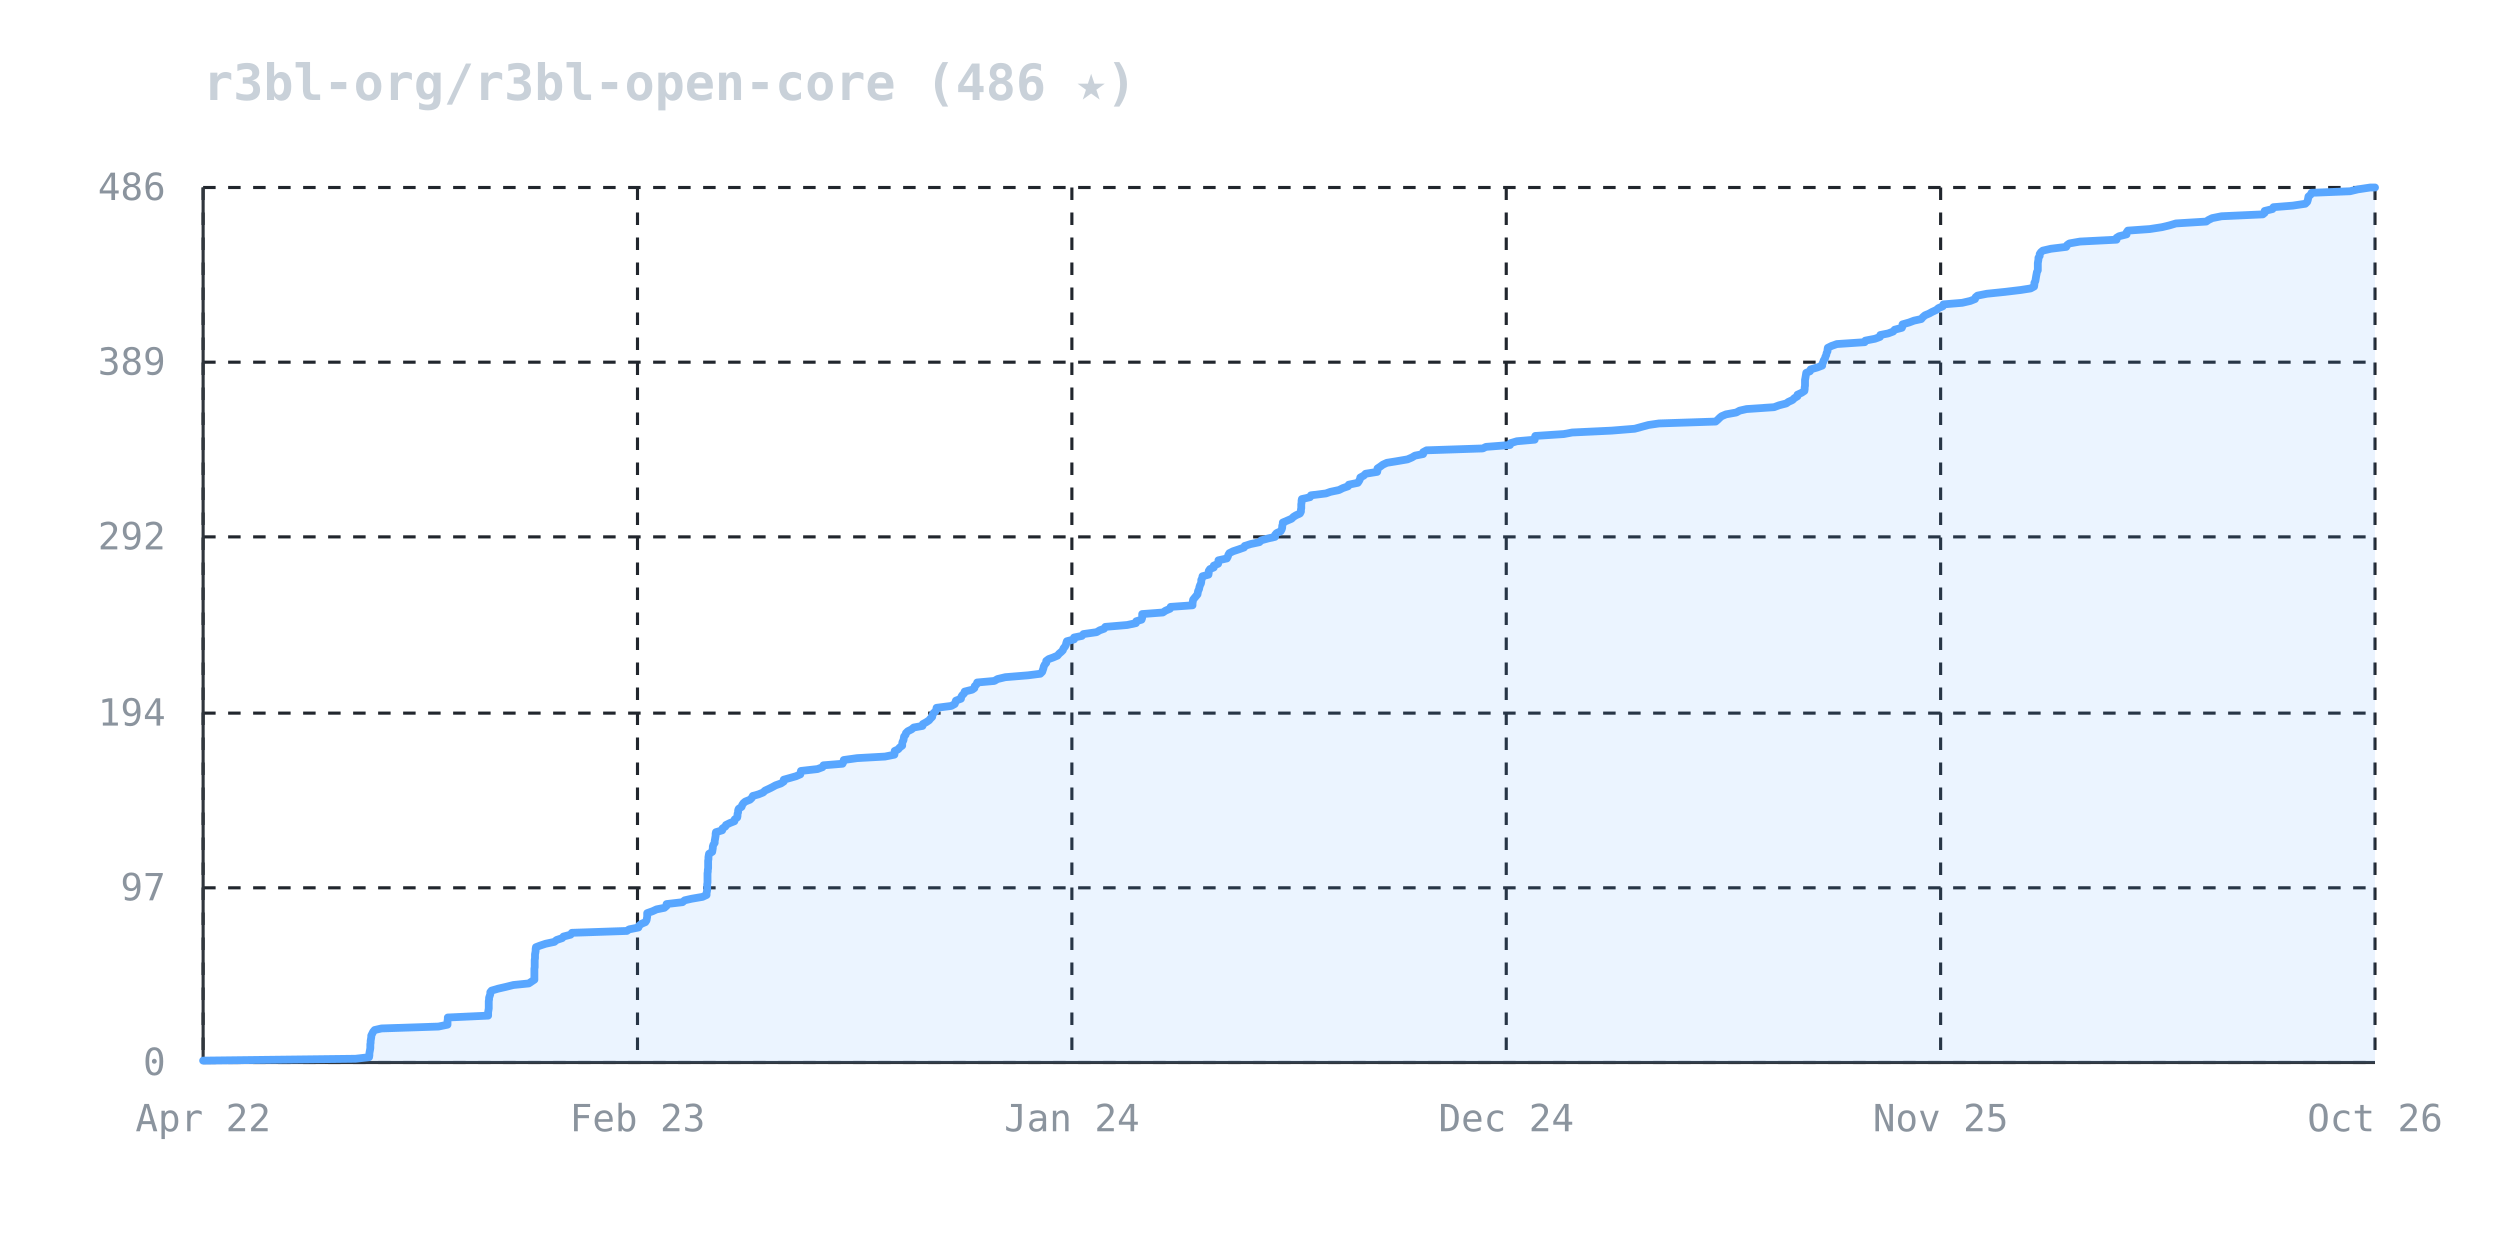
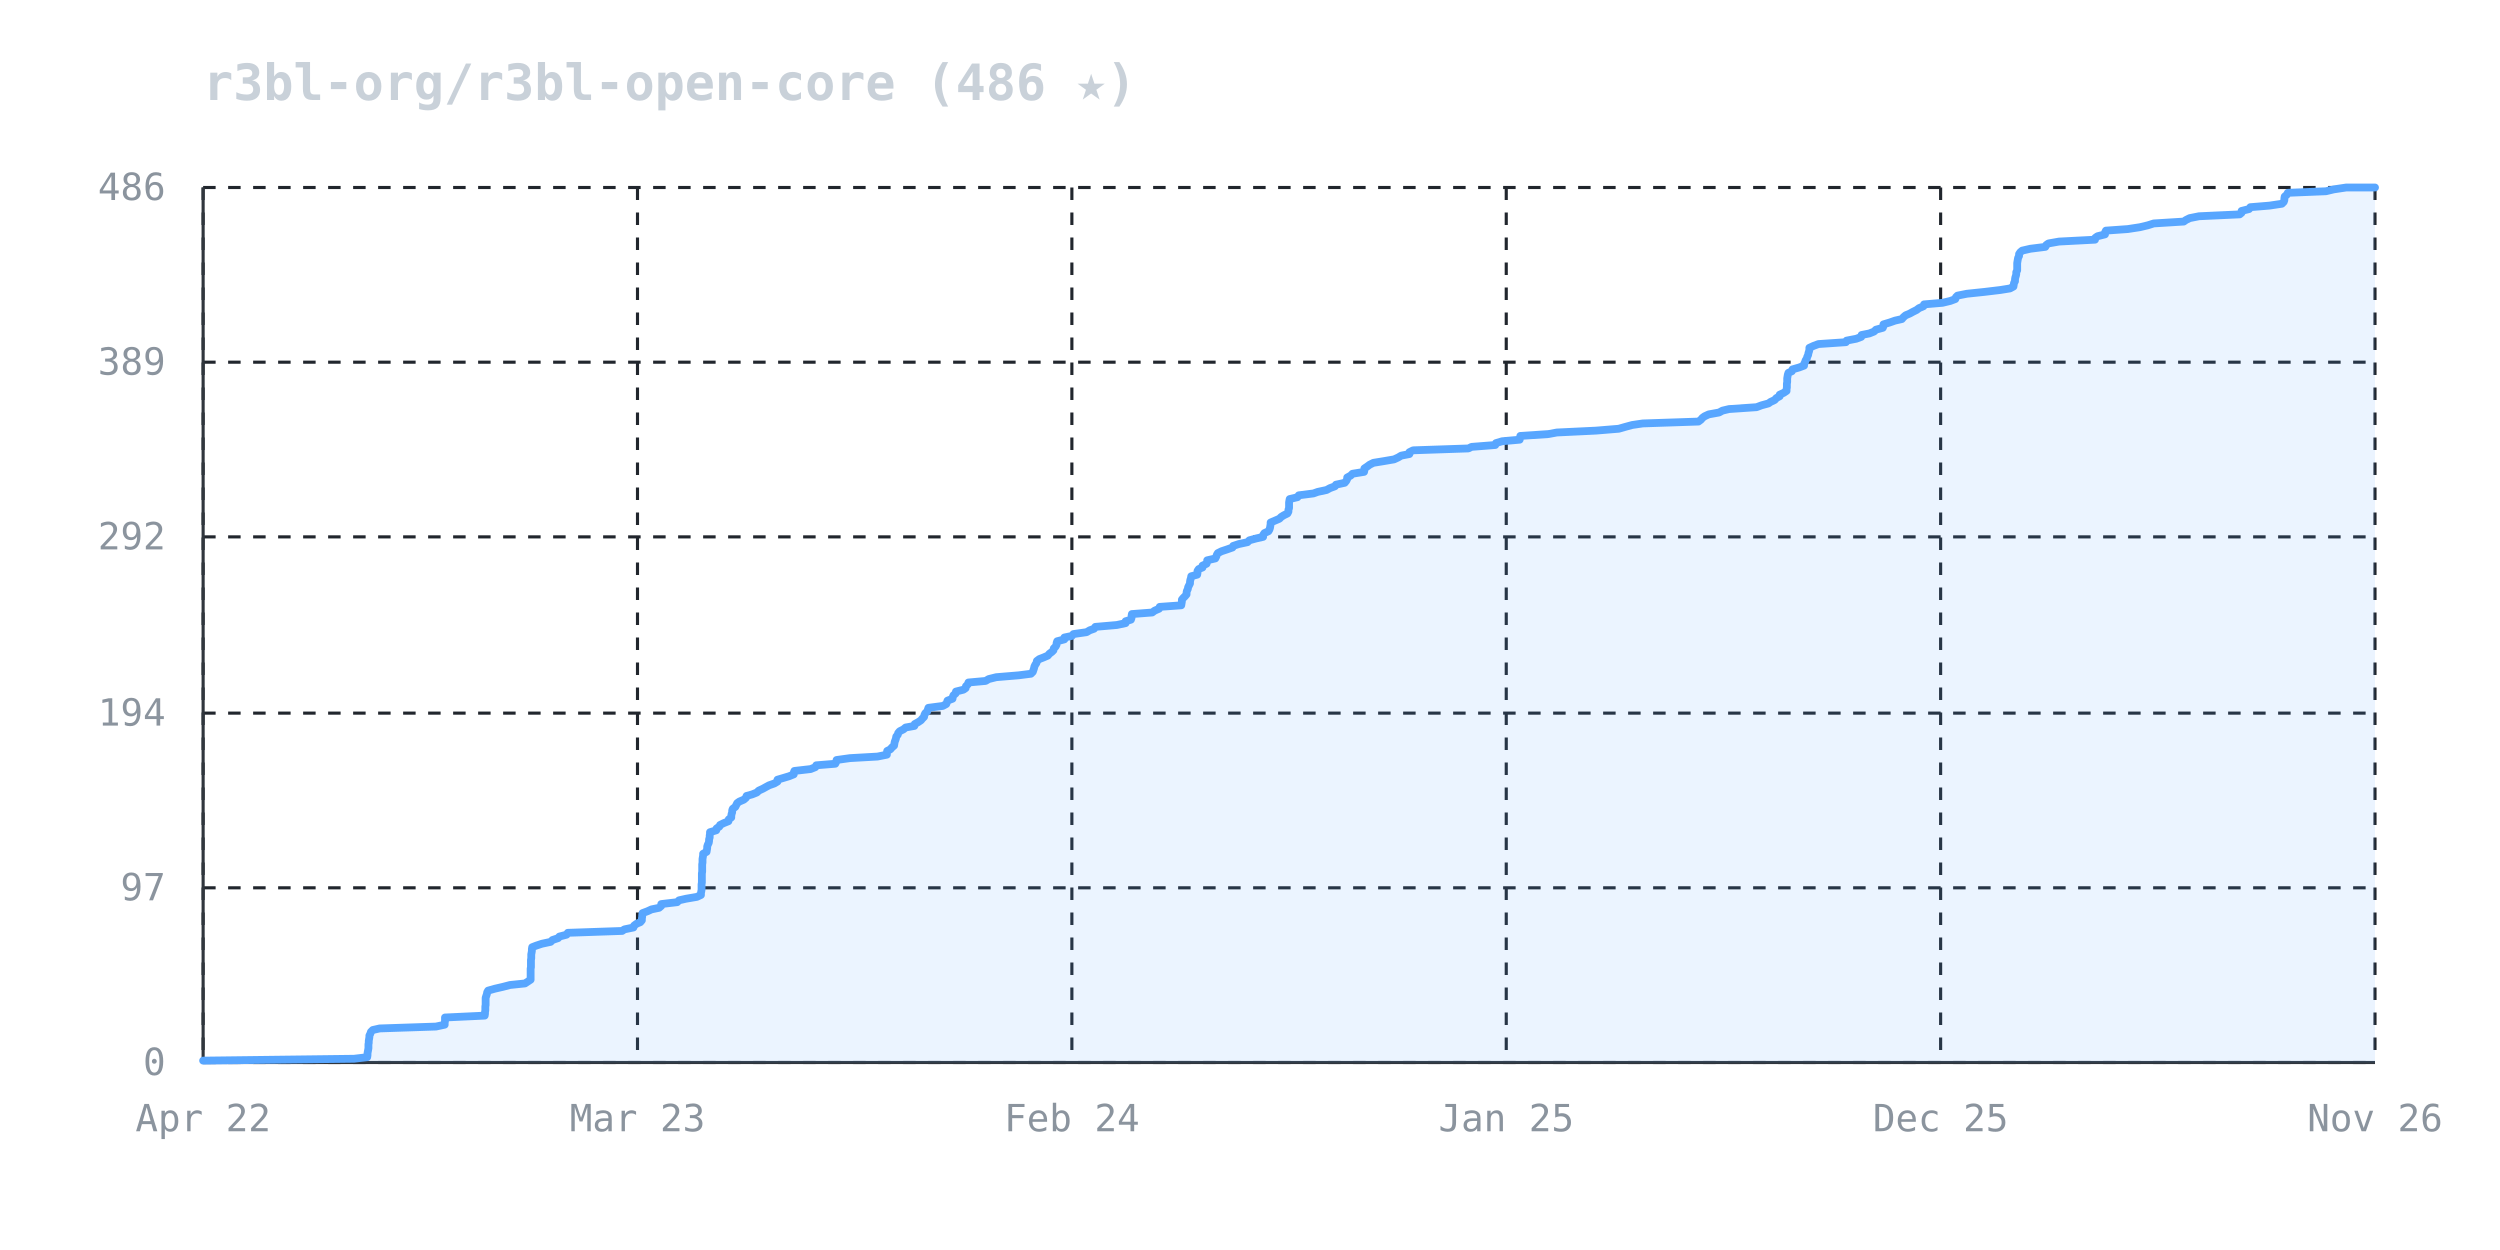
<svg xmlns="http://www.w3.org/2000/svg" viewBox="0 0 800 400" width="100%" height="100%" style="background-color: #0d1117; font-family: Iosevka, 'JetBrains Mono', 'Fira Code', 'Cascadia Code', ui-monospace, SFMono-Regular, Menlo, Monaco, Consolas, monospace;">
  <style>
    .title { fill: #c9d1d9; font-size: 16px; font-weight: 600; font-family: Iosevka, 'JetBrains Mono', 'Fira Code', 'Cascadia Code', ui-monospace, SFMono-Regular, Menlo, Monaco, Consolas, monospace; }
    .axis-line { stroke: #30363d; stroke-width: 1; }
    .line-path { fill: none; stroke: #58a6ff; stroke-width: 2.5; stroke-linejoin: round; stroke-linecap: round; }
    .area-path { fill: #58a6ff; fill-opacity: 0.12; }
  </style>
  <text x="65" y="32" class="title">r3bl-org/r3bl-open-core (486 ★)</text>
  <g id="grid">
    <line x1="65" y1="340.0" x2="760" y2="340.0" stroke="#21262d" stroke-dasharray="4,4" />
    <text x="53" y="344.0" fill="#8b949e" font-size="12" text-anchor="end" font-family="Iosevka, 'JetBrains Mono', 'Fira Code', 'Cascadia Code', ui-monospace, SFMono-Regular, Menlo, Monaco, Consolas, monospace">0</text>
    <line x1="65" y1="284.1" x2="760" y2="284.1" stroke="#21262d" stroke-dasharray="4,4" />
    <text x="53" y="288.1" fill="#8b949e" font-size="12" text-anchor="end" font-family="Iosevka, 'JetBrains Mono', 'Fira Code', 'Cascadia Code', ui-monospace, SFMono-Regular, Menlo, Monaco, Consolas, monospace">97</text>
    <line x1="65" y1="228.2" x2="760" y2="228.2" stroke="#21262d" stroke-dasharray="4,4" />
    <text x="53" y="232.2" fill="#8b949e" font-size="12" text-anchor="end" font-family="Iosevka, 'JetBrains Mono', 'Fira Code', 'Cascadia Code', ui-monospace, SFMono-Regular, Menlo, Monaco, Consolas, monospace">194</text>
    <line x1="65" y1="171.8" x2="760" y2="171.8" stroke="#21262d" stroke-dasharray="4,4" />
    <text x="53" y="175.8" fill="#8b949e" font-size="12" text-anchor="end" font-family="Iosevka, 'JetBrains Mono', 'Fira Code', 'Cascadia Code', ui-monospace, SFMono-Regular, Menlo, Monaco, Consolas, monospace">292</text>
    <line x1="65" y1="115.9" x2="760" y2="115.9" stroke="#21262d" stroke-dasharray="4,4" />
    <text x="53" y="119.9" fill="#8b949e" font-size="12" text-anchor="end" font-family="Iosevka, 'JetBrains Mono', 'Fira Code', 'Cascadia Code', ui-monospace, SFMono-Regular, Menlo, Monaco, Consolas, monospace">389</text>
    <line x1="65" y1="60.0" x2="760" y2="60.0" stroke="#21262d" stroke-dasharray="4,4" />
    <text x="53" y="64.0" fill="#8b949e" font-size="12" text-anchor="end" font-family="Iosevka, 'JetBrains Mono', 'Fira Code', 'Cascadia Code', ui-monospace, SFMono-Regular, Menlo, Monaco, Consolas, monospace">486</text>
    <line x1="65.0" y1="60" x2="65.0" y2="340" stroke="#21262d" stroke-dasharray="4,4" />
    <text x="65.0" y="362.0" fill="#8b949e" font-size="12" text-anchor="middle" font-family="Iosevka, 'JetBrains Mono', 'Fira Code', 'Cascadia Code', ui-monospace, SFMono-Regular, Menlo, Monaco, Consolas, monospace">Apr 22</text>
    <line x1="204.0" y1="60" x2="204.0" y2="340" stroke="#21262d" stroke-dasharray="4,4" />
-     <text x="204.0" y="362.0" fill="#8b949e" font-size="12" text-anchor="middle" font-family="Iosevka, 'JetBrains Mono', 'Fira Code', 'Cascadia Code', ui-monospace, SFMono-Regular, Menlo, Monaco, Consolas, monospace">Feb 23</text>
+     <text x="204.0" y="362.0" fill="#8b949e" font-size="12" text-anchor="middle" font-family="Iosevka, 'JetBrains Mono', 'Fira Code', 'Cascadia Code', ui-monospace, SFMono-Regular, Menlo, Monaco, Consolas, monospace">Mar 23</text>
    <line x1="343.0" y1="60" x2="343.0" y2="340" stroke="#21262d" stroke-dasharray="4,4" />
-     <text x="343.0" y="362.0" fill="#8b949e" font-size="12" text-anchor="middle" font-family="Iosevka, 'JetBrains Mono', 'Fira Code', 'Cascadia Code', ui-monospace, SFMono-Regular, Menlo, Monaco, Consolas, monospace">Jan 24</text>
+     <text x="343.0" y="362.0" fill="#8b949e" font-size="12" text-anchor="middle" font-family="Iosevka, 'JetBrains Mono', 'Fira Code', 'Cascadia Code', ui-monospace, SFMono-Regular, Menlo, Monaco, Consolas, monospace">Feb 24</text>
    <line x1="482.0" y1="60" x2="482.0" y2="340" stroke="#21262d" stroke-dasharray="4,4" />
-     <text x="482.0" y="362.0" fill="#8b949e" font-size="12" text-anchor="middle" font-family="Iosevka, 'JetBrains Mono', 'Fira Code', 'Cascadia Code', ui-monospace, SFMono-Regular, Menlo, Monaco, Consolas, monospace">Dec 24</text>
+     <text x="482.0" y="362.0" fill="#8b949e" font-size="12" text-anchor="middle" font-family="Iosevka, 'JetBrains Mono', 'Fira Code', 'Cascadia Code', ui-monospace, SFMono-Regular, Menlo, Monaco, Consolas, monospace">Jan 25</text>
    <line x1="621.0" y1="60" x2="621.0" y2="340" stroke="#21262d" stroke-dasharray="4,4" />
-     <text x="621.0" y="362.0" fill="#8b949e" font-size="12" text-anchor="middle" font-family="Iosevka, 'JetBrains Mono', 'Fira Code', 'Cascadia Code', ui-monospace, SFMono-Regular, Menlo, Monaco, Consolas, monospace">Nov 25</text>
+     <text x="621.0" y="362.0" fill="#8b949e" font-size="12" text-anchor="middle" font-family="Iosevka, 'JetBrains Mono', 'Fira Code', 'Cascadia Code', ui-monospace, SFMono-Regular, Menlo, Monaco, Consolas, monospace">Dec 25</text>
    <line x1="760.0" y1="60" x2="760.0" y2="340" stroke="#21262d" stroke-dasharray="4,4" />
-     <text x="760.0" y="362.0" fill="#8b949e" font-size="12" text-anchor="middle" font-family="Iosevka, 'JetBrains Mono', 'Fira Code', 'Cascadia Code', ui-monospace, SFMono-Regular, Menlo, Monaco, Consolas, monospace">Oct 26</text>
+     <text x="760.0" y="362.0" fill="#8b949e" font-size="12" text-anchor="middle" font-family="Iosevka, 'JetBrains Mono', 'Fira Code', 'Cascadia Code', ui-monospace, SFMono-Regular, Menlo, Monaco, Consolas, monospace">Nov 26</text>
  </g>
  <line x1="65" y1="340" x2="760" y2="340" class="axis-line" />
  <line x1="65" y1="60" x2="65" y2="340" class="axis-line" />
-   <polygon points="65.0,340.0 65.0,339.4 113.8,338.8 118.1,338.3 118.2,337.7 118.2,337.1 118.3,336.5 118.4,336.0 118.5,335.4 118.5,334.8 118.5,334.2 118.6,333.7 118.6,333.1 118.7,332.5 118.8,331.9 118.8,331.4 119.1,330.8 119.4,330.2 119.9,329.6 122.1,329.1 140.3,328.5 143.2,327.9 143.2,327.3 143.2,326.7 143.3,326.2 143.3,325.6 156.2,325.0 156.2,324.4 156.2,323.9 156.3,323.3 156.4,322.7 156.4,322.1 156.4,321.6 156.4,321.0 156.4,320.4 156.5,319.8 156.5,319.3 156.7,318.7 156.9,318.1 156.9,317.5 157.3,317.0 159.3,316.4 161.9,315.8 164.3,315.2 169.2,314.7 170.1,314.1 171.0,313.5 171.0,312.9 171.0,312.3 171.0,311.8 171.0,311.2 171.0,310.6 171.0,310.0 171.1,309.5 171.1,308.9 171.1,308.3 171.1,307.7 171.1,307.2 171.2,306.6 171.2,306.0 171.2,305.4 171.3,304.9 171.4,304.3 171.4,303.7 171.5,303.1 172.8,302.6 174.6,302.0 177.4,301.4 178.1,300.8 179.9,300.2 180.3,299.7 182.6,299.1 183.0,298.5 200.6,297.9 201.3,297.4 204.3,296.8 204.5,296.2 205.3,295.6 206.5,295.1 206.9,294.5 207.0,293.9 207.1,293.3 207.1,292.8 207.1,292.2 208.8,291.6 210.1,291.0 212.6,290.5 213.3,289.9 213.3,289.3 218.4,288.7 219.1,288.1 221.3,287.6 224.8,287.0 226.1,286.4 226.1,285.8 226.2,285.3 226.3,284.7 226.3,284.1 226.3,283.5 226.3,283.0 226.4,282.4 226.4,281.8 226.4,281.2 226.4,280.7 226.4,280.1 226.4,279.5 226.5,278.9 226.5,278.4 226.6,277.8 226.6,277.2 226.6,276.6 226.6,276.0 226.6,275.5 226.7,274.9 226.7,274.3 226.8,273.7 226.9,273.2 227.9,272.6 228.0,272.0 228.1,271.4 228.1,270.9 228.3,270.3 228.7,269.7 228.7,269.1 228.8,268.6 228.9,268.0 229.0,267.4 229.0,266.8 229.1,266.3 231.1,265.7 231.2,265.1 232.1,264.5 232.3,264.0 233.5,263.4 235.0,262.8 235.1,262.2 235.9,261.6 236.0,261.1 236.0,260.5 236.2,259.9 236.2,259.3 236.4,258.8 237.3,258.2 237.5,257.6 237.9,257.0 238.5,256.5 240.0,255.9 240.6,255.3 240.9,254.7 242.7,254.2 244.2,253.6 244.8,253.0 246.1,252.4 247.1,251.9 248.2,251.3 249.9,250.7 250.8,250.1 250.8,249.5 252.6,249.0 254.7,248.4 256.1,247.8 256.2,247.2 256.3,246.7 261.6,246.1 263.2,245.5 263.5,244.9 269.6,244.4 269.9,243.8 270.0,243.2 274.3,242.6 283.2,242.1 286.2,241.5 286.3,240.9 286.3,240.3 287.4,239.8 287.9,239.2 288.7,238.6 288.7,238.0 288.8,237.4 289.1,236.9 289.2,236.3 289.3,235.7 289.8,235.1 289.9,234.6 290.5,234.0 291.7,233.4 292.4,232.8 295.2,232.3 295.3,231.7 296.4,231.1 297.3,230.5 297.7,230.0 298.3,229.4 298.4,228.8 298.7,228.2 299.3,227.7 299.6,227.1 299.7,226.5 304.4,225.9 305.5,225.3 305.7,224.8 305.9,224.2 307.5,223.6 307.6,223.0 307.9,222.5 308.5,221.9 308.7,221.3 311.1,220.7 311.8,220.2 311.9,219.6 312.5,219.0 312.7,218.4 318.2,217.9 319.2,217.3 321.7,216.7 329.0,216.1 332.9,215.6 333.5,215.0 333.7,214.4 333.9,213.8 334.0,213.3 334.3,212.7 334.8,212.1 334.8,211.5 335.6,210.9 337.0,210.4 338.4,209.8 338.9,209.2 339.6,208.6 340.1,208.1 340.3,207.5 340.8,206.9 341.1,206.3 341.2,205.8 341.4,205.2 343.7,204.6 343.7,204.0 346.2,203.5 346.7,202.9 350.9,202.3 351.9,201.7 353.3,201.2 353.7,200.6 360.7,200.0 363.5,199.4 363.6,198.8 365.3,198.3 365.5,197.7 365.5,197.1 365.5,196.5 372.1,196.0 373.0,195.4 374.4,194.8 374.6,194.2 381.6,193.7 381.6,193.1 381.7,192.5 381.8,191.9 382.2,191.4 382.7,190.8 383.2,190.2 383.3,189.6 383.4,189.1 383.7,188.5 383.8,187.9 384.0,187.3 384.3,186.7 384.4,186.2 384.4,185.6 384.7,185.0 384.8,184.4 386.7,183.9 386.8,183.3 386.8,182.7 387.2,182.1 388.4,181.6 388.4,181.0 389.8,180.4 389.9,179.8 389.9,179.3 392.6,178.7 392.9,178.1 393.1,177.5 393.4,177.0 394.6,176.4 396.4,175.8 398.1,175.2 398.3,174.7 400.2,174.1 403.0,173.5 403.6,172.9 405.8,172.3 408.0,171.8 408.0,171.2 408.5,170.6 409.8,170.0 410.1,169.5 410.3,168.9 410.3,168.3 410.5,167.7 410.5,167.2 411.9,166.6 413.3,166.0 413.9,165.4 414.7,164.9 416.0,164.3 416.3,163.7 416.3,163.1 416.4,162.6 416.4,162.0 416.4,161.4 416.5,160.8 416.5,160.2 416.6,159.7 419.2,159.1 419.5,158.5 424.3,157.9 425.7,157.4 428.5,156.8 429.7,156.2 431.4,155.6 431.6,155.1 434.5,154.5 434.9,153.9 435.2,153.3 435.3,152.8 436.4,152.2 437.0,151.6 440.7,151.0 440.8,150.5 440.8,149.9 441.7,149.3 442.5,148.7 443.8,148.1 446.9,147.6 450.4,147.0 451.8,146.4 452.8,145.8 455.4,145.3 455.4,144.7 456.5,144.1 474.5,143.5 475.5,143.0 483.2,142.4 483.4,141.8 485.4,141.2 491.1,140.7 491.1,140.1 491.3,139.5 500.4,138.9 503.1,138.4 515.7,137.8 523.1,137.2 525.3,136.6 527.5,136.0 530.9,135.5 549.0,134.9 549.7,134.3 550.3,133.7 550.9,133.2 552.3,132.6 555.6,132.0 556.7,131.4 558.9,130.9 567.7,130.3 569.3,129.7 571.6,129.1 572.3,128.6 573.6,128.0 574.2,127.4 575.2,126.8 575.2,126.3 576.5,125.7 577.4,125.1 577.5,124.5 577.5,124.0 577.6,123.4 577.6,122.8 577.6,122.2 577.6,121.6 577.7,121.1 577.8,120.5 577.9,119.9 578.0,119.3 579.2,118.8 579.4,118.2 581.5,117.6 583.1,117.0 583.1,116.5 583.4,115.9 583.6,115.3 584.0,114.7 584.1,114.2 584.4,113.6 584.5,113.0 584.8,112.4 584.8,111.9 584.9,111.3 586.1,110.7 587.8,110.1 596.7,109.5 596.9,109.0 600.0,108.4 601.6,107.8 601.7,107.2 604.2,106.7 605.8,106.1 606.3,105.5 608.6,104.9 608.8,104.4 608.8,103.8 610.9,103.2 612.5,102.6 614.8,102.1 615.3,101.5 616.0,100.9 617.4,100.3 618.3,99.8 619.6,99.2 620.3,98.6 621.7,98.0 621.9,97.4 627.9,96.9 630.5,96.3 632.0,95.7 632.2,95.1 632.8,94.6 635.8,94.0 641.6,93.4 646.6,92.8 649.8,92.3 650.9,91.7 651.0,91.1 651.0,90.5 651.3,90.0 651.4,89.4 651.5,88.8 651.6,88.2 651.7,87.7 651.8,87.1 652.1,86.5 652.1,85.9 652.1,85.3 652.1,84.8 652.1,84.2 652.2,83.6 652.3,83.0 652.3,82.5 652.7,81.9 652.7,81.3 653.1,80.7 653.7,80.2 656.3,79.6 661.2,79.0 661.5,78.4 662.2,77.9 665.6,77.3 677.3,76.7 677.3,76.1 678.1,75.6 680.5,75.0 680.5,74.4 680.9,73.8 687.9,73.3 691.8,72.7 694.3,72.1 696.3,71.5 706.0,70.9 706.7,70.4 707.9,69.8 710.9,69.2 724.1,68.6 724.7,68.1 724.7,67.5 727.2,66.9 727.5,66.3 733.7,65.8 737.7,65.2 738.3,64.6 738.5,64.0 738.6,63.5 738.7,62.9 739.4,62.3 739.7,61.7 752.0,61.2 754.5,60.6 758.5,60.0 760.0,60.0 760.0,340.0" class="area-path" />
-   <polyline points="65.0,339.4 113.8,338.8 118.1,338.3 118.2,337.7 118.2,337.1 118.3,336.5 118.4,336.0 118.5,335.4 118.5,334.8 118.5,334.2 118.6,333.7 118.6,333.1 118.7,332.5 118.8,331.9 118.8,331.4 119.1,330.8 119.4,330.2 119.9,329.6 122.1,329.1 140.3,328.5 143.2,327.9 143.2,327.3 143.2,326.7 143.3,326.2 143.3,325.6 156.2,325.0 156.2,324.4 156.2,323.9 156.3,323.3 156.4,322.7 156.4,322.1 156.4,321.6 156.4,321.0 156.4,320.4 156.5,319.8 156.5,319.3 156.7,318.7 156.9,318.1 156.9,317.5 157.3,317.0 159.3,316.4 161.9,315.8 164.3,315.2 169.2,314.7 170.1,314.1 171.0,313.5 171.0,312.9 171.0,312.3 171.0,311.8 171.0,311.2 171.0,310.6 171.0,310.0 171.1,309.5 171.1,308.9 171.1,308.3 171.1,307.7 171.1,307.2 171.2,306.6 171.2,306.0 171.2,305.4 171.3,304.9 171.4,304.3 171.4,303.7 171.5,303.1 172.8,302.6 174.6,302.0 177.4,301.4 178.1,300.8 179.9,300.2 180.3,299.7 182.6,299.1 183.0,298.5 200.6,297.9 201.3,297.4 204.3,296.8 204.5,296.2 205.3,295.6 206.5,295.1 206.9,294.5 207.0,293.9 207.1,293.3 207.1,292.8 207.1,292.2 208.8,291.6 210.1,291.0 212.6,290.5 213.3,289.9 213.3,289.3 218.4,288.7 219.1,288.1 221.3,287.6 224.8,287.0 226.1,286.4 226.1,285.8 226.2,285.3 226.3,284.7 226.3,284.1 226.3,283.5 226.3,283.0 226.4,282.4 226.4,281.8 226.4,281.2 226.4,280.7 226.4,280.1 226.4,279.5 226.5,278.9 226.5,278.4 226.6,277.8 226.6,277.2 226.6,276.6 226.6,276.0 226.6,275.5 226.7,274.9 226.7,274.3 226.8,273.7 226.9,273.2 227.9,272.6 228.0,272.0 228.1,271.4 228.1,270.9 228.3,270.3 228.7,269.7 228.7,269.1 228.8,268.6 228.9,268.0 229.0,267.4 229.0,266.8 229.1,266.3 231.1,265.7 231.2,265.1 232.1,264.5 232.3,264.0 233.5,263.4 235.0,262.8 235.1,262.2 235.9,261.6 236.0,261.1 236.0,260.5 236.2,259.9 236.2,259.3 236.4,258.8 237.3,258.2 237.5,257.6 237.9,257.0 238.5,256.5 240.0,255.9 240.6,255.3 240.9,254.7 242.7,254.2 244.2,253.6 244.8,253.0 246.1,252.4 247.1,251.9 248.2,251.3 249.9,250.7 250.8,250.1 250.8,249.5 252.6,249.0 254.7,248.4 256.1,247.8 256.2,247.2 256.3,246.7 261.6,246.1 263.2,245.5 263.5,244.9 269.6,244.4 269.9,243.8 270.0,243.2 274.3,242.6 283.2,242.1 286.2,241.5 286.3,240.9 286.3,240.3 287.4,239.8 287.9,239.2 288.7,238.6 288.7,238.0 288.8,237.4 289.1,236.9 289.2,236.3 289.3,235.7 289.8,235.1 289.9,234.6 290.5,234.0 291.7,233.4 292.4,232.8 295.2,232.3 295.3,231.7 296.4,231.1 297.3,230.5 297.7,230.0 298.3,229.4 298.4,228.8 298.7,228.2 299.3,227.7 299.6,227.1 299.7,226.5 304.4,225.9 305.5,225.3 305.7,224.8 305.9,224.2 307.5,223.6 307.6,223.0 307.9,222.5 308.5,221.9 308.7,221.3 311.1,220.7 311.8,220.2 311.9,219.6 312.5,219.0 312.7,218.4 318.2,217.9 319.2,217.3 321.7,216.7 329.0,216.1 332.9,215.6 333.5,215.0 333.7,214.4 333.9,213.8 334.0,213.3 334.3,212.7 334.8,212.1 334.8,211.5 335.6,210.9 337.0,210.4 338.4,209.8 338.9,209.2 339.6,208.6 340.1,208.1 340.3,207.5 340.8,206.9 341.1,206.3 341.2,205.8 341.4,205.2 343.7,204.6 343.7,204.0 346.2,203.5 346.7,202.9 350.9,202.3 351.9,201.7 353.3,201.2 353.7,200.6 360.7,200.0 363.5,199.4 363.6,198.8 365.3,198.3 365.5,197.7 365.5,197.1 365.5,196.5 372.1,196.0 373.0,195.4 374.4,194.8 374.6,194.2 381.6,193.7 381.6,193.1 381.7,192.5 381.8,191.9 382.2,191.4 382.7,190.8 383.2,190.2 383.3,189.6 383.4,189.1 383.7,188.5 383.8,187.9 384.0,187.3 384.3,186.7 384.4,186.2 384.4,185.6 384.7,185.0 384.8,184.4 386.7,183.9 386.8,183.3 386.8,182.7 387.2,182.1 388.4,181.6 388.4,181.0 389.8,180.4 389.9,179.8 389.9,179.3 392.6,178.7 392.9,178.1 393.1,177.5 393.4,177.0 394.6,176.4 396.4,175.8 398.1,175.2 398.3,174.7 400.2,174.1 403.0,173.5 403.6,172.9 405.8,172.3 408.0,171.8 408.0,171.2 408.5,170.6 409.8,170.0 410.1,169.5 410.3,168.9 410.3,168.3 410.5,167.7 410.5,167.2 411.9,166.6 413.3,166.0 413.9,165.4 414.7,164.9 416.0,164.3 416.3,163.7 416.3,163.1 416.4,162.6 416.4,162.0 416.4,161.4 416.5,160.8 416.5,160.2 416.6,159.7 419.2,159.1 419.5,158.5 424.3,157.9 425.7,157.4 428.5,156.8 429.7,156.2 431.4,155.6 431.6,155.1 434.5,154.5 434.9,153.9 435.2,153.3 435.3,152.8 436.4,152.2 437.0,151.6 440.7,151.0 440.8,150.5 440.8,149.9 441.7,149.3 442.5,148.7 443.8,148.1 446.9,147.6 450.4,147.0 451.8,146.4 452.8,145.8 455.4,145.3 455.4,144.7 456.5,144.1 474.5,143.5 475.5,143.0 483.2,142.4 483.4,141.8 485.4,141.2 491.1,140.7 491.1,140.1 491.3,139.5 500.4,138.9 503.1,138.4 515.7,137.8 523.1,137.2 525.3,136.6 527.5,136.0 530.9,135.5 549.0,134.9 549.7,134.3 550.3,133.7 550.9,133.2 552.3,132.6 555.6,132.0 556.7,131.4 558.9,130.9 567.7,130.3 569.3,129.7 571.6,129.1 572.3,128.6 573.6,128.0 574.2,127.4 575.2,126.8 575.2,126.3 576.5,125.7 577.4,125.1 577.5,124.5 577.5,124.0 577.6,123.4 577.6,122.8 577.6,122.2 577.6,121.6 577.7,121.1 577.8,120.5 577.9,119.9 578.0,119.3 579.2,118.8 579.4,118.2 581.5,117.6 583.1,117.0 583.1,116.5 583.4,115.9 583.6,115.3 584.0,114.7 584.1,114.2 584.4,113.6 584.5,113.0 584.8,112.4 584.8,111.9 584.9,111.3 586.1,110.7 587.8,110.1 596.7,109.5 596.9,109.0 600.0,108.4 601.6,107.8 601.7,107.2 604.2,106.7 605.8,106.1 606.3,105.5 608.6,104.9 608.8,104.4 608.8,103.8 610.9,103.2 612.5,102.6 614.8,102.1 615.3,101.5 616.0,100.9 617.4,100.3 618.3,99.8 619.6,99.2 620.3,98.6 621.7,98.0 621.9,97.4 627.9,96.9 630.5,96.3 632.0,95.7 632.2,95.1 632.8,94.6 635.8,94.0 641.6,93.4 646.6,92.8 649.8,92.3 650.9,91.7 651.0,91.1 651.0,90.5 651.3,90.0 651.4,89.4 651.5,88.8 651.6,88.2 651.7,87.7 651.8,87.1 652.1,86.5 652.1,85.9 652.1,85.3 652.1,84.8 652.1,84.2 652.2,83.6 652.3,83.0 652.3,82.5 652.7,81.9 652.7,81.3 653.1,80.7 653.7,80.2 656.3,79.6 661.2,79.0 661.5,78.4 662.2,77.9 665.6,77.3 677.3,76.7 677.3,76.1 678.1,75.6 680.5,75.0 680.5,74.4 680.9,73.8 687.9,73.3 691.8,72.7 694.3,72.1 696.3,71.5 706.0,70.9 706.7,70.4 707.9,69.8 710.9,69.2 724.1,68.6 724.7,68.1 724.7,67.5 727.2,66.9 727.5,66.3 733.7,65.8 737.7,65.2 738.3,64.6 738.5,64.0 738.6,63.5 738.7,62.9 739.4,62.3 739.7,61.7 752.0,61.2 754.5,60.6 758.5,60.0 760.0,60.0" class="line-path" />
+   <polygon points="65.0,340.0 65.0,339.4 113.3,338.8 117.5,338.3 117.6,337.7 117.6,337.1 117.7,336.5 117.8,336.0 117.9,335.4 117.9,334.8 117.9,334.2 118.0,333.7 118.0,333.1 118.1,332.5 118.2,331.9 118.2,331.4 118.5,330.8 118.7,330.2 119.3,329.6 121.5,329.1 139.5,328.5 142.3,327.9 142.3,327.3 142.4,326.7 142.4,326.2 142.4,325.6 155.1,325.0 155.2,324.4 155.2,323.9 155.3,323.3 155.3,322.7 155.3,322.1 155.4,321.6 155.4,321.0 155.4,320.4 155.4,319.8 155.4,319.3 155.6,318.7 155.8,318.1 155.9,317.5 156.2,317.0 158.3,316.4 160.9,315.8 163.2,315.2 168.0,314.7 168.9,314.1 169.8,313.5 169.8,312.9 169.8,312.3 169.8,311.8 169.8,311.2 169.8,310.6 169.8,310.0 169.9,309.5 169.9,308.9 169.9,308.3 169.9,307.7 169.9,307.2 170.0,306.6 170.0,306.0 170.0,305.4 170.1,304.9 170.2,304.3 170.2,303.7 170.3,303.1 171.6,302.6 173.4,302.0 176.2,301.4 176.8,300.8 178.6,300.2 179.0,299.7 181.3,299.1 181.7,298.5 199.1,297.9 199.8,297.4 202.7,296.8 202.9,296.2 203.7,295.6 204.9,295.1 205.4,294.5 205.4,293.9 205.5,293.3 205.5,292.8 205.6,292.2 207.2,291.6 208.5,291.0 210.9,290.5 211.6,289.9 211.6,289.3 216.7,288.7 217.3,288.1 219.5,287.6 223.0,287.0 224.3,286.4 224.3,285.8 224.4,285.3 224.5,284.7 224.5,284.1 224.5,283.5 224.5,283.0 224.6,282.4 224.6,281.8 224.6,281.2 224.6,280.7 224.6,280.1 224.6,279.5 224.7,278.9 224.7,278.4 224.7,277.8 224.7,277.2 224.7,276.6 224.8,276.0 224.8,275.5 224.8,274.9 224.9,274.3 225.0,273.7 225.0,273.2 226.1,272.6 226.2,272.0 226.3,271.4 226.3,270.9 226.5,270.3 226.8,269.7 226.9,269.1 226.9,268.6 227.1,268.0 227.1,267.4 227.2,266.8 227.2,266.3 229.2,265.7 229.3,265.1 230.2,264.5 230.4,264.0 231.6,263.4 233.1,262.8 233.2,262.2 234.0,261.6 234.0,261.1 234.1,260.5 234.3,259.9 234.3,259.3 234.5,258.8 235.3,258.2 235.6,257.6 235.9,257.0 236.6,256.5 238.0,255.9 238.7,255.3 238.9,254.7 240.7,254.2 242.2,253.6 242.8,253.0 244.1,252.4 245.0,251.9 246.1,251.3 247.8,250.7 248.8,250.1 248.8,249.5 250.5,249.0 252.5,248.4 254.0,247.8 254.0,247.2 254.2,246.7 259.4,246.1 260.9,245.5 261.2,244.9 267.3,244.4 267.6,243.8 267.7,243.2 272.0,242.6 280.8,242.1 283.8,241.5 283.8,240.9 283.9,240.3 284.9,239.8 285.4,239.2 286.1,238.6 286.2,238.0 286.3,237.4 286.5,236.9 286.7,236.3 286.8,235.7 287.3,235.1 287.4,234.6 287.9,234.0 289.1,233.4 289.8,232.8 292.6,232.3 292.7,231.7 293.8,231.1 294.7,230.5 295.1,230.0 295.7,229.4 295.8,228.8 296.1,228.2 296.7,227.7 296.9,227.1 297.1,226.5 301.7,225.9 302.8,225.3 303.0,224.8 303.2,224.2 304.8,223.6 304.9,223.0 305.1,222.5 305.8,221.9 305.9,221.3 308.3,220.7 309.0,220.2 309.1,219.6 309.7,219.0 309.9,218.4 315.4,217.9 316.4,217.3 318.8,216.7 326.0,216.1 329.9,215.6 330.5,215.0 330.7,214.4 330.9,213.8 331.0,213.3 331.3,212.7 331.7,212.1 331.8,211.5 332.6,210.9 333.9,210.4 335.3,209.8 335.8,209.2 336.6,208.6 337.1,208.1 337.2,207.5 337.8,206.9 338.1,206.3 338.1,205.8 338.3,205.2 340.6,204.6 340.6,204.0 343.0,203.5 343.5,202.9 347.7,202.3 348.7,201.7 350.1,201.2 350.5,200.6 357.4,200.0 360.2,199.4 360.2,198.8 361.9,198.3 362.1,197.7 362.1,197.1 362.2,196.5 368.7,196.0 369.5,195.4 370.9,194.8 371.1,194.2 378.0,193.7 378.1,193.1 378.2,192.5 378.2,191.9 378.6,191.4 379.2,190.8 379.7,190.2 379.7,189.6 379.8,189.1 380.1,188.5 380.2,187.9 380.5,187.3 380.8,186.7 380.8,186.2 380.9,185.6 381.1,185.0 381.2,184.4 383.1,183.9 383.2,183.3 383.2,182.7 383.6,182.1 384.8,181.6 384.8,181.0 386.1,180.4 386.3,179.8 386.3,179.3 388.9,178.7 389.2,178.1 389.4,177.5 389.7,177.0 390.9,176.4 392.7,175.8 394.4,175.2 394.6,174.7 396.4,174.1 399.2,173.5 399.8,172.9 402.0,172.3 404.2,171.8 404.2,171.2 404.6,170.6 405.9,170.0 406.2,169.5 406.4,168.9 406.5,168.3 406.6,167.7 406.6,167.2 408.0,166.6 409.4,166.0 410.0,165.4 410.8,164.9 412.0,164.3 412.3,163.7 412.3,163.1 412.5,162.6 412.5,162.0 412.5,161.4 412.5,160.8 412.6,160.2 412.7,159.7 415.2,159.1 415.6,158.5 420.3,157.9 421.7,157.4 424.5,156.8 425.6,156.2 427.2,155.6 427.5,155.1 430.3,154.5 430.8,153.9 431.1,153.3 431.1,152.8 432.2,152.2 432.8,151.6 436.5,151.0 436.6,150.5 436.6,149.9 437.5,149.3 438.3,148.7 439.5,148.1 442.6,147.6 446.1,147.0 447.4,146.4 448.4,145.8 451.0,145.3 451.0,144.7 452.2,144.1 469.9,143.5 470.9,143.0 478.5,142.4 478.7,141.8 480.7,141.2 486.3,140.7 486.4,140.1 486.5,139.5 495.5,138.9 498.2,138.4 510.7,137.8 518.0,137.2 520.1,136.6 522.3,136.0 525.7,135.5 543.5,134.9 544.3,134.3 544.8,133.7 545.5,133.2 546.8,132.6 550.1,132.0 551.2,131.4 553.3,130.9 562.1,130.3 563.7,129.7 565.9,129.1 566.6,128.6 567.9,128.0 568.4,127.4 569.5,126.8 569.5,126.3 570.8,125.7 571.7,125.1 571.7,124.5 571.8,124.0 571.8,123.4 571.8,122.8 571.9,122.2 571.9,121.6 571.9,121.1 572.0,120.5 572.1,119.9 572.3,119.3 573.4,118.8 573.6,118.2 575.7,117.6 577.3,117.0 577.3,116.5 577.6,115.9 577.8,115.3 578.2,114.7 578.3,114.2 578.6,113.6 578.7,113.0 578.9,112.4 579.0,111.9 579.0,111.3 580.3,110.7 581.9,110.1 590.7,109.5 590.9,109.0 594.0,108.4 595.6,107.8 595.7,107.2 598.2,106.7 599.7,106.1 600.3,105.5 602.5,104.9 602.7,104.4 602.7,103.8 604.7,103.2 606.4,102.6 608.6,102.1 609.1,101.5 609.8,100.9 611.2,100.3 612.1,99.8 613.3,99.2 614.1,98.6 615.5,98.0 615.7,97.4 621.6,96.9 624.1,96.3 625.7,95.7 625.9,95.1 626.4,94.6 629.4,94.0 635.1,93.4 640.1,92.8 643.2,92.3 644.3,91.7 644.4,91.1 644.5,90.5 644.8,90.0 644.8,89.4 644.9,88.8 645.1,88.2 645.2,87.7 645.2,87.1 645.5,86.5 645.5,85.9 645.5,85.3 645.5,84.8 645.5,84.2 645.6,83.6 645.7,83.0 645.8,82.5 646.1,81.9 646.1,81.3 646.5,80.7 647.1,80.2 649.7,79.6 654.5,79.0 654.8,78.4 655.5,77.9 658.9,77.3 670.4,76.7 670.5,76.1 671.2,75.6 673.6,75.0 673.6,74.4 673.9,73.8 680.9,73.3 684.8,72.7 687.3,72.1 689.2,71.5 698.8,70.9 699.5,70.4 700.7,69.8 703.7,69.2 716.7,68.6 717.3,68.1 717.3,67.5 719.7,66.9 720.1,66.3 726.2,65.8 730.2,65.2 730.8,64.6 731.0,64.0 731.0,63.5 731.1,62.9 731.8,62.3 732.1,61.7 744.3,61.2 746.8,60.6 750.8,60.0 760.0,60.0 760.0,340.0" class="area-path" />
+   <polyline points="65.0,339.4 113.3,338.8 117.5,338.3 117.6,337.7 117.6,337.1 117.7,336.5 117.8,336.0 117.9,335.4 117.9,334.8 117.9,334.2 118.0,333.7 118.0,333.1 118.1,332.5 118.2,331.9 118.2,331.4 118.5,330.8 118.7,330.2 119.3,329.6 121.5,329.1 139.5,328.5 142.3,327.9 142.3,327.3 142.4,326.7 142.4,326.2 142.4,325.6 155.1,325.0 155.2,324.4 155.2,323.9 155.3,323.3 155.3,322.7 155.3,322.1 155.4,321.6 155.4,321.0 155.4,320.4 155.4,319.8 155.4,319.3 155.6,318.7 155.8,318.1 155.9,317.5 156.2,317.0 158.3,316.4 160.9,315.8 163.2,315.2 168.0,314.7 168.9,314.1 169.8,313.5 169.8,312.9 169.8,312.3 169.8,311.8 169.8,311.2 169.8,310.6 169.8,310.0 169.9,309.5 169.9,308.9 169.9,308.3 169.9,307.7 169.9,307.2 170.0,306.6 170.0,306.0 170.0,305.4 170.1,304.9 170.2,304.3 170.2,303.7 170.3,303.1 171.6,302.6 173.4,302.0 176.2,301.4 176.8,300.8 178.6,300.2 179.0,299.7 181.3,299.1 181.7,298.5 199.1,297.9 199.8,297.4 202.7,296.8 202.9,296.2 203.7,295.6 204.9,295.1 205.4,294.5 205.4,293.9 205.5,293.3 205.5,292.8 205.6,292.2 207.2,291.6 208.5,291.0 210.9,290.5 211.6,289.9 211.6,289.3 216.7,288.7 217.3,288.1 219.5,287.6 223.0,287.0 224.3,286.4 224.3,285.8 224.4,285.3 224.5,284.7 224.5,284.1 224.5,283.5 224.5,283.0 224.6,282.4 224.6,281.8 224.6,281.2 224.6,280.7 224.6,280.1 224.6,279.5 224.7,278.9 224.7,278.4 224.7,277.8 224.7,277.2 224.7,276.6 224.8,276.0 224.8,275.5 224.8,274.9 224.9,274.3 225.0,273.7 225.0,273.2 226.1,272.6 226.2,272.0 226.3,271.4 226.3,270.9 226.5,270.3 226.8,269.7 226.9,269.1 226.9,268.6 227.1,268.0 227.1,267.4 227.2,266.8 227.2,266.3 229.2,265.7 229.3,265.1 230.2,264.5 230.4,264.0 231.6,263.4 233.1,262.8 233.2,262.2 234.0,261.6 234.0,261.1 234.1,260.5 234.3,259.9 234.3,259.3 234.5,258.8 235.3,258.2 235.6,257.6 235.9,257.0 236.6,256.5 238.0,255.9 238.7,255.3 238.9,254.7 240.7,254.2 242.2,253.6 242.8,253.0 244.1,252.4 245.0,251.9 246.1,251.3 247.8,250.7 248.8,250.1 248.8,249.5 250.5,249.0 252.5,248.4 254.0,247.8 254.0,247.2 254.2,246.7 259.4,246.1 260.9,245.5 261.2,244.9 267.3,244.4 267.6,243.8 267.7,243.2 272.0,242.6 280.8,242.1 283.8,241.5 283.8,240.9 283.9,240.3 284.9,239.8 285.4,239.2 286.1,238.6 286.2,238.0 286.3,237.4 286.5,236.9 286.7,236.3 286.8,235.7 287.3,235.1 287.4,234.6 287.9,234.0 289.1,233.4 289.8,232.8 292.6,232.3 292.7,231.7 293.8,231.1 294.7,230.5 295.1,230.0 295.7,229.4 295.8,228.8 296.1,228.2 296.7,227.7 296.9,227.1 297.1,226.5 301.7,225.9 302.8,225.3 303.0,224.8 303.2,224.2 304.8,223.6 304.9,223.0 305.1,222.5 305.8,221.9 305.9,221.3 308.3,220.7 309.0,220.2 309.1,219.6 309.7,219.0 309.9,218.4 315.4,217.9 316.4,217.3 318.8,216.7 326.0,216.1 329.9,215.6 330.5,215.0 330.7,214.4 330.9,213.8 331.0,213.3 331.3,212.7 331.7,212.1 331.8,211.5 332.6,210.9 333.9,210.4 335.3,209.8 335.8,209.2 336.6,208.6 337.1,208.1 337.2,207.5 337.8,206.9 338.1,206.3 338.1,205.8 338.3,205.2 340.6,204.6 340.6,204.0 343.0,203.5 343.5,202.9 347.7,202.3 348.7,201.7 350.1,201.2 350.5,200.6 357.4,200.0 360.2,199.4 360.2,198.8 361.9,198.3 362.1,197.7 362.1,197.1 362.2,196.5 368.7,196.0 369.5,195.4 370.9,194.8 371.1,194.2 378.0,193.7 378.1,193.1 378.2,192.5 378.2,191.9 378.6,191.4 379.2,190.8 379.7,190.2 379.7,189.6 379.8,189.1 380.1,188.5 380.2,187.9 380.5,187.3 380.8,186.7 380.8,186.2 380.9,185.6 381.1,185.0 381.2,184.4 383.1,183.9 383.2,183.3 383.2,182.7 383.6,182.1 384.8,181.6 384.8,181.0 386.1,180.4 386.3,179.8 386.3,179.3 388.9,178.7 389.2,178.1 389.4,177.5 389.7,177.0 390.9,176.4 392.7,175.8 394.4,175.2 394.6,174.7 396.4,174.1 399.2,173.5 399.8,172.9 402.0,172.3 404.2,171.8 404.2,171.2 404.6,170.6 405.9,170.0 406.2,169.5 406.4,168.9 406.5,168.3 406.6,167.7 406.6,167.2 408.0,166.6 409.4,166.0 410.0,165.4 410.8,164.9 412.0,164.3 412.3,163.7 412.3,163.1 412.5,162.6 412.5,162.0 412.5,161.4 412.5,160.8 412.6,160.2 412.7,159.7 415.2,159.1 415.6,158.5 420.3,157.9 421.7,157.4 424.5,156.8 425.6,156.2 427.2,155.6 427.5,155.1 430.3,154.5 430.8,153.9 431.1,153.3 431.1,152.8 432.2,152.2 432.8,151.6 436.5,151.0 436.6,150.5 436.6,149.9 437.5,149.3 438.3,148.7 439.5,148.1 442.6,147.6 446.1,147.0 447.4,146.4 448.4,145.8 451.0,145.3 451.0,144.7 452.2,144.1 469.9,143.5 470.9,143.0 478.5,142.4 478.7,141.8 480.7,141.2 486.3,140.7 486.4,140.1 486.5,139.5 495.5,138.9 498.2,138.4 510.7,137.8 518.0,137.2 520.1,136.6 522.3,136.0 525.7,135.5 543.5,134.9 544.3,134.3 544.8,133.7 545.5,133.2 546.8,132.6 550.1,132.0 551.2,131.4 553.3,130.9 562.1,130.3 563.7,129.7 565.9,129.1 566.6,128.6 567.9,128.0 568.4,127.4 569.5,126.8 569.5,126.3 570.8,125.7 571.7,125.1 571.7,124.5 571.8,124.0 571.8,123.4 571.8,122.8 571.9,122.2 571.9,121.6 571.9,121.1 572.0,120.5 572.1,119.9 572.3,119.3 573.4,118.8 573.6,118.2 575.7,117.6 577.3,117.0 577.3,116.5 577.6,115.9 577.8,115.3 578.2,114.7 578.3,114.2 578.6,113.6 578.7,113.0 578.9,112.4 579.0,111.9 579.0,111.3 580.3,110.7 581.9,110.1 590.7,109.5 590.9,109.0 594.0,108.4 595.6,107.8 595.7,107.2 598.2,106.7 599.7,106.1 600.3,105.5 602.5,104.9 602.7,104.4 602.7,103.8 604.7,103.2 606.4,102.6 608.6,102.1 609.1,101.5 609.8,100.9 611.2,100.3 612.1,99.8 613.3,99.2 614.1,98.6 615.5,98.0 615.7,97.4 621.6,96.9 624.1,96.3 625.7,95.7 625.9,95.1 626.4,94.6 629.4,94.0 635.1,93.4 640.1,92.8 643.2,92.3 644.3,91.7 644.4,91.1 644.5,90.5 644.8,90.0 644.8,89.4 644.9,88.8 645.1,88.2 645.2,87.7 645.2,87.1 645.5,86.5 645.5,85.9 645.5,85.3 645.5,84.8 645.5,84.2 645.6,83.6 645.7,83.0 645.8,82.5 646.1,81.9 646.1,81.3 646.5,80.7 647.1,80.2 649.7,79.6 654.5,79.0 654.8,78.4 655.5,77.9 658.9,77.3 670.4,76.7 670.5,76.1 671.2,75.6 673.6,75.0 673.6,74.4 673.9,73.8 680.9,73.3 684.8,72.7 687.3,72.1 689.2,71.5 698.8,70.9 699.5,70.4 700.7,69.8 703.7,69.2 716.7,68.6 717.3,68.1 717.3,67.5 719.7,66.9 720.1,66.3 726.2,65.8 730.2,65.2 730.8,64.6 731.0,64.0 731.0,63.5 731.1,62.9 731.8,62.3 732.1,61.7 744.3,61.2 746.8,60.6 750.8,60.0 760.0,60.0" class="line-path" />
</svg>
